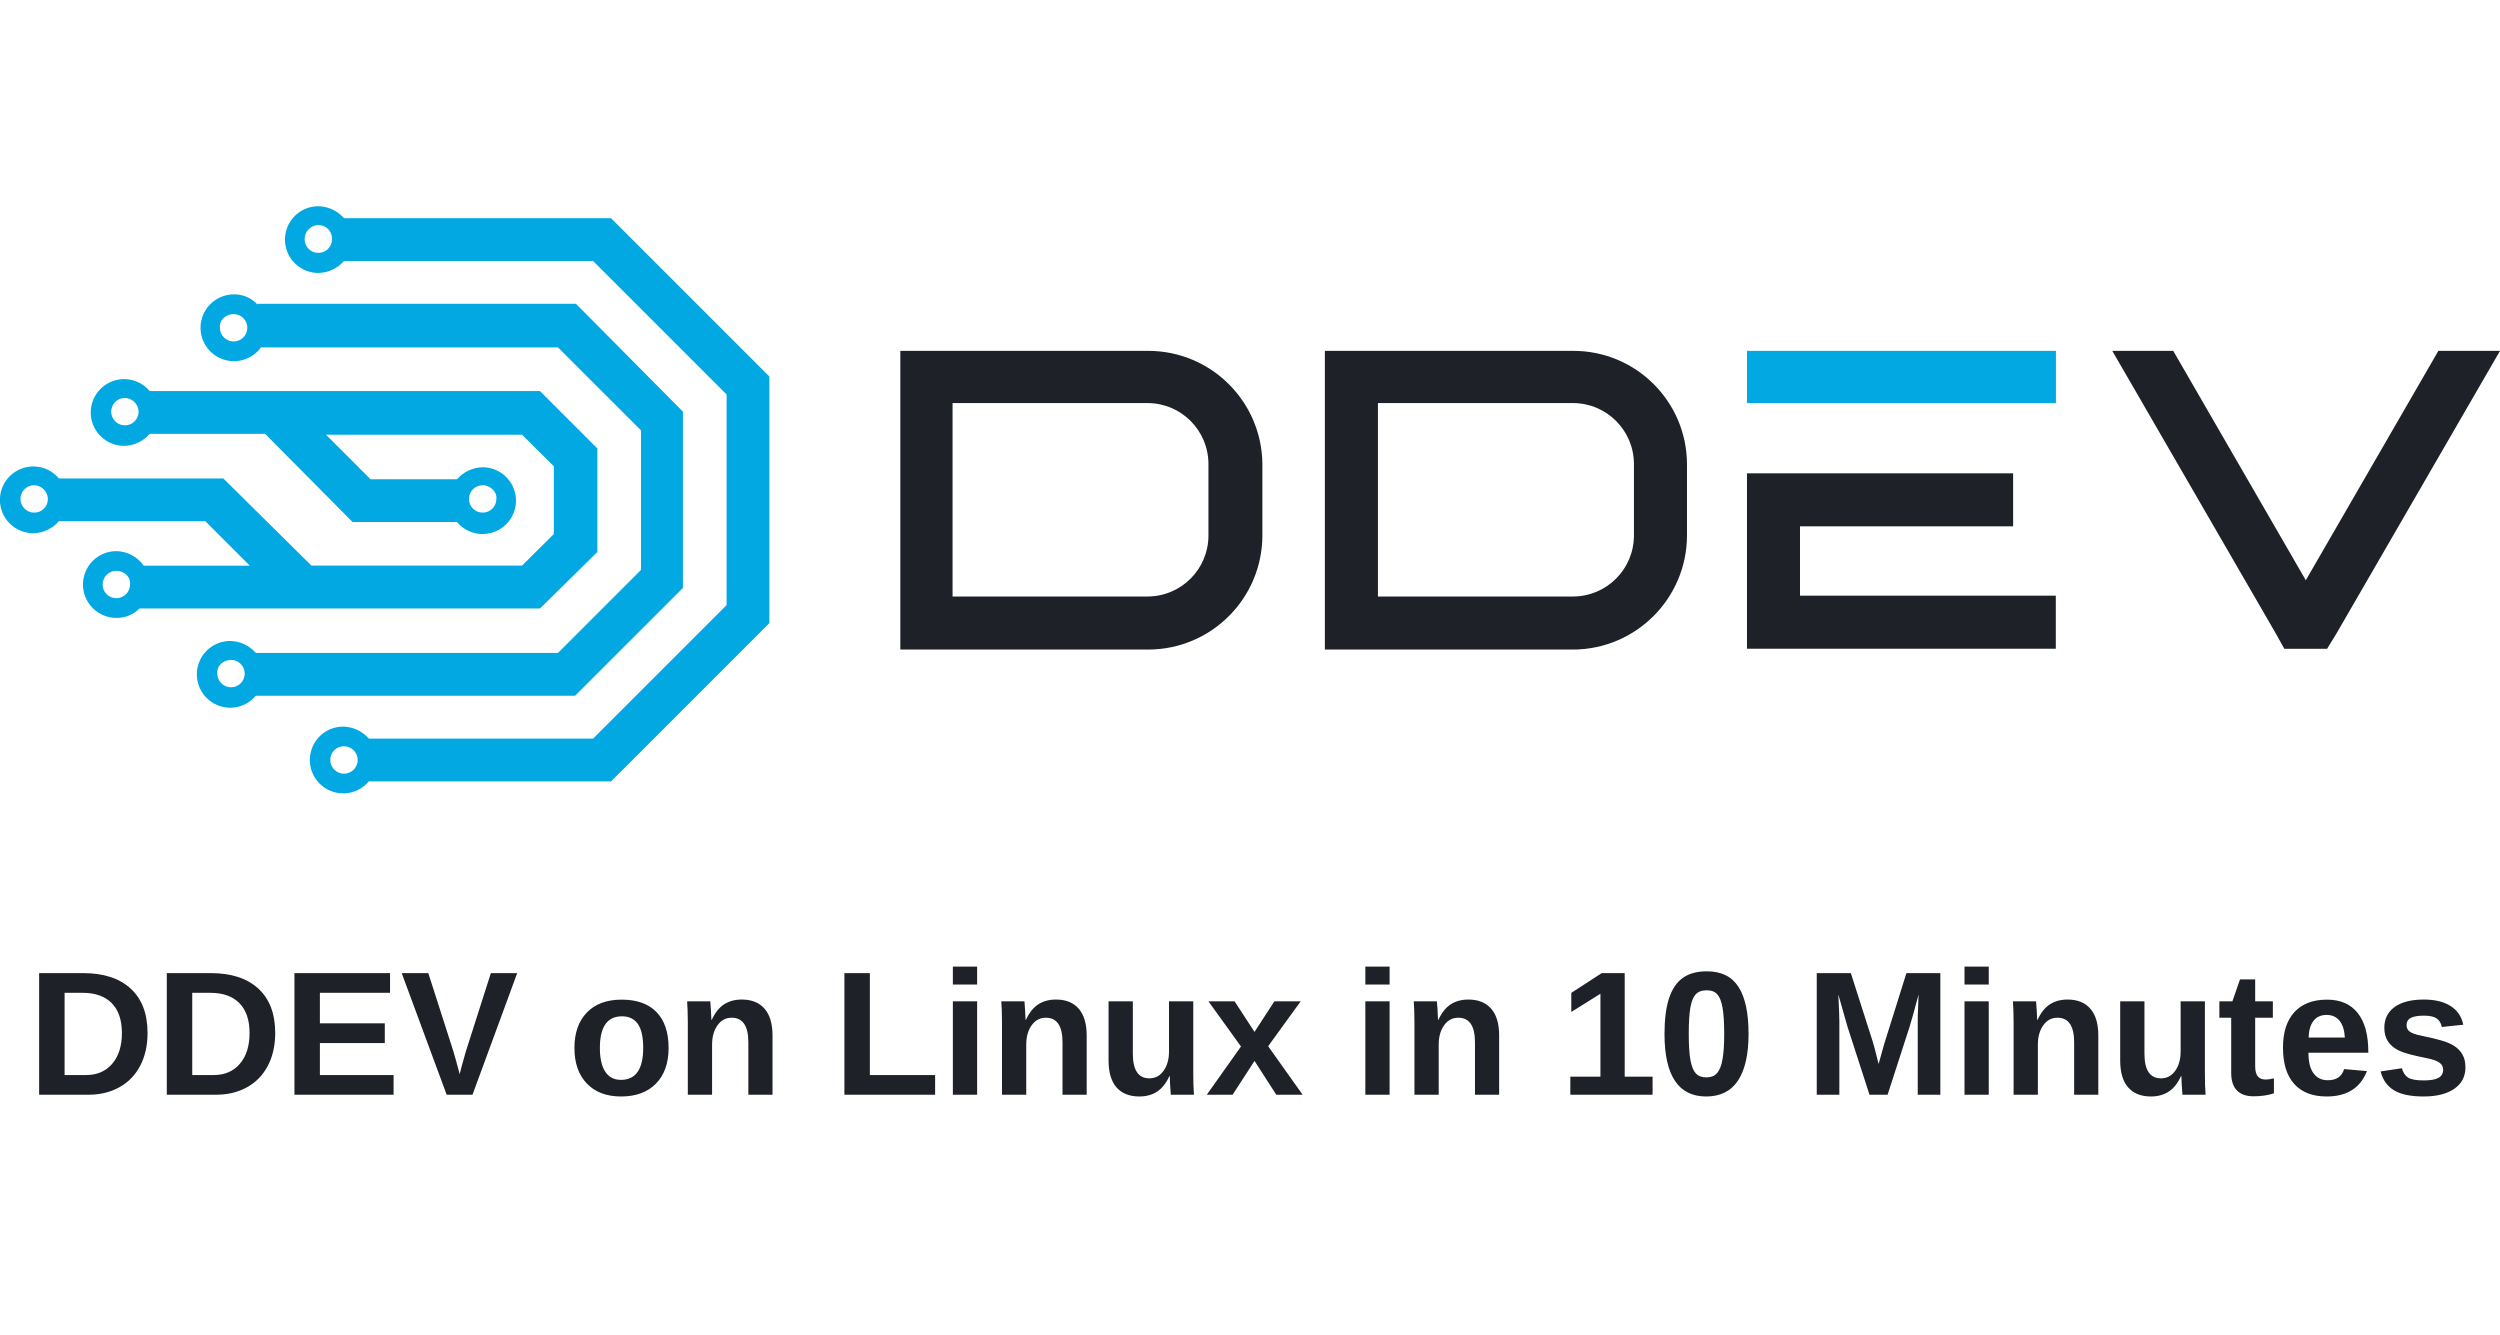
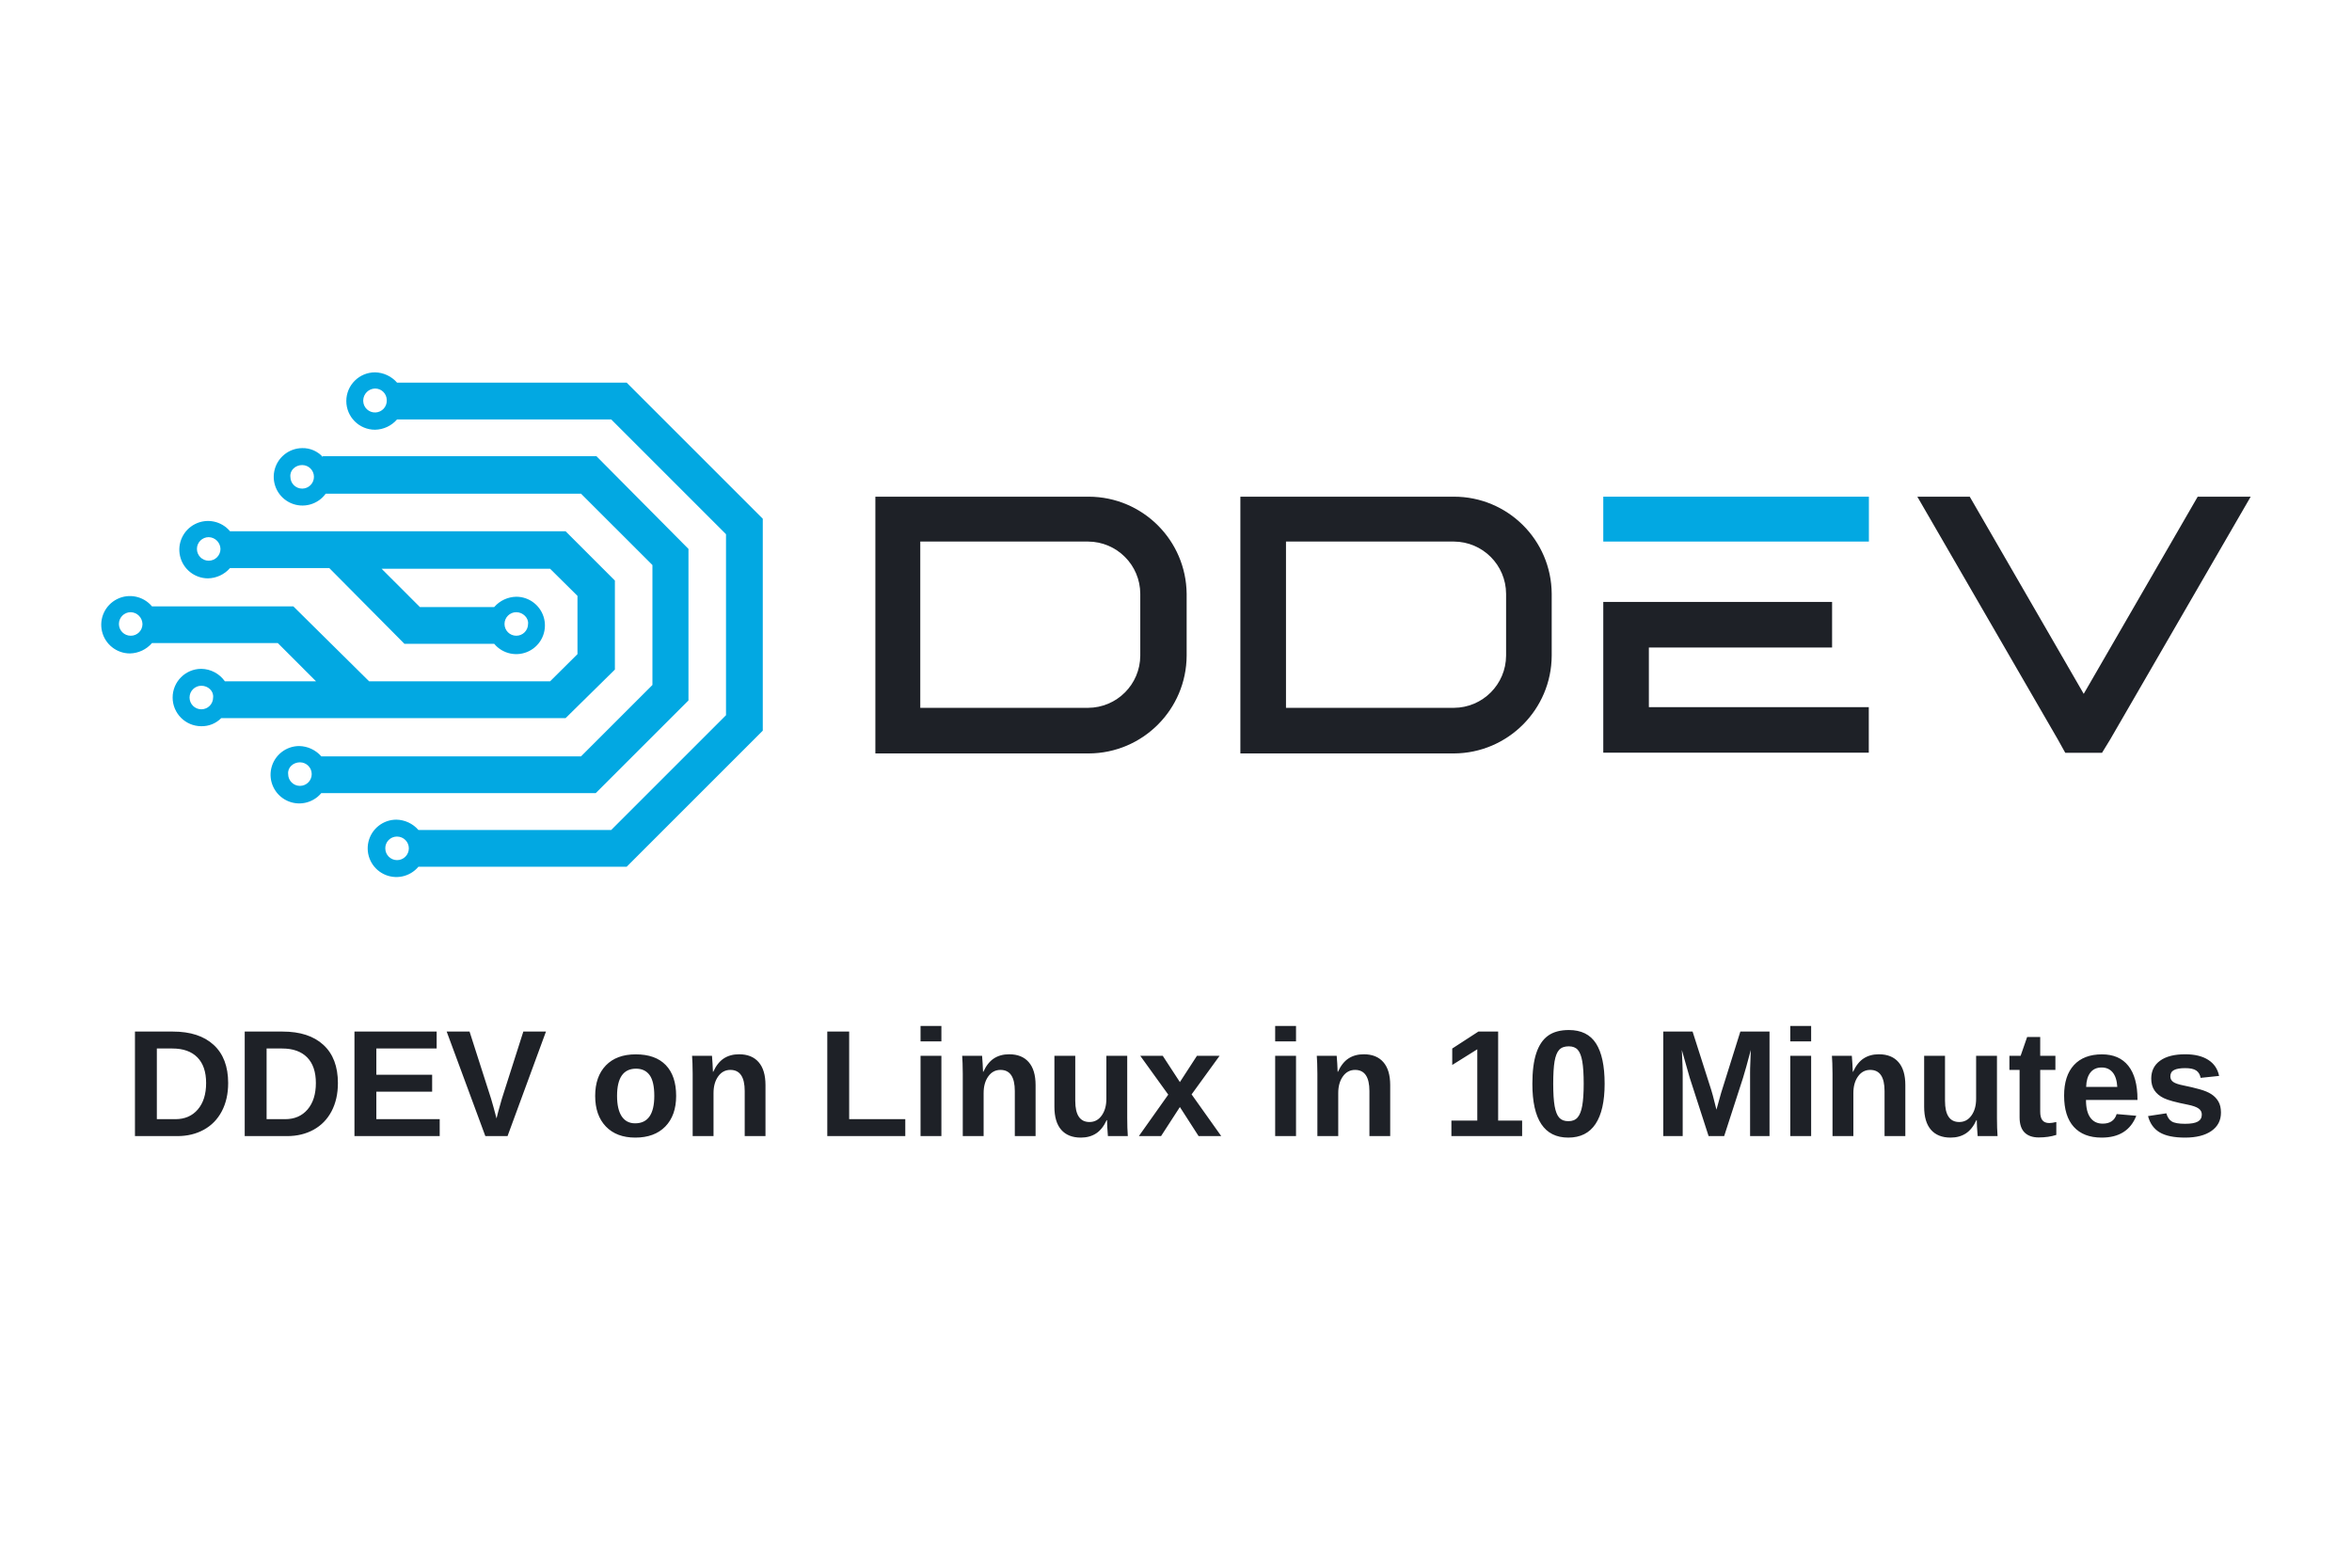
- <svg xmlns="http://www.w3.org/2000/svg" viewBox="0 -70 848.61 453">
+ <svg xmlns="http://www.w3.org/2000/svg" width="928.61" height="619.07" viewBox="-40 -147.04 928.61 619.07">
  <defs>
    <style>
      .cls-1{fill:#02a8e2;}
      .cls-1,.cls-2{fill-rule:evenodd;}
      .cls-2{fill:#1e2127;}
      .cls-3{
      fill:#1e2127;
      font-family:Arial,sans-serif;
      font-size:60px;
      font-weight:600;
      text-anchor:middle;
      dominant-baseline:hanging;
      }
    </style>
  </defs>
  <g id="logo">
    <g id="Ebene_2" data-name="Ebene 2">
      <g id="Ebene_1-2" data-name="Ebene 1">
        <g id="Ebene_2-2" data-name="Ebene 2">
          <g id="Ebene_1-2-2" data-name="Ebene 1-2">
            <path class="cls-1" d="M116.77,18.59h84.55l45.32,45.33v71.47l-45.32,45.32H125.2a11.84,11.84,0,0,0-8.72-4.07,11.33,11.33,0,1,0,8.72,18.59h82.22l53.74-53.74V57.81L207.42,4.07H116.77A11.82,11.82,0,0,0,108.06,0a11.33,11.33,0,0,0,0,22.66A11.82,11.82,0,0,0,116.77,18.59Zm-8.71-12.2a4.59,4.59,0,0,1,4.64,4.54V11a4.65,4.65,0,0,1-9.29.43,3.09,3.09,0,0,1,0-.43A4.78,4.78,0,0,1,108.06,6.39Zm8.71,176.93a4.65,4.65,0,1,1-4.65,4.65h0a4.58,4.58,0,0,1,4.53-4.65Z" />
            <path class="cls-1" d="M195.5,33.12H87.43v.29a10.58,10.58,0,0,0-8.14-3.49,11.34,11.34,0,1,0,9.3,18H189.4L217.59,76.1v47.35L189.4,151.64H86.85a11.84,11.84,0,0,0-8.72-4.07,11.33,11.33,0,1,0,8.72,18.59H195.21l36.61-36.6V69.73ZM79.29,36.61a4.65,4.65,0,1,1-4.64,4.66v0C74.36,38.64,76.68,36.61,79.29,36.61ZM78.42,154a4.65,4.65,0,1,1-4.65,4.65h0C73.48,156,75.81,154,78.42,154Z" />
            <path class="cls-1" d="M178.65,136.55H47.34a10.75,10.75,0,0,1-7.85,3.19,11.33,11.33,0,1,1,0-22.66,11.59,11.59,0,0,1,9.3,4.94h36l-15.1-15.11H20A11.82,11.82,0,0,1,11.31,111,11.33,11.33,0,1,1,20,92.41H75.81L105.73,122H177.2L188,111.27v-23L177.2,77.57H110.67l15.11,15.11h29.34a11.84,11.84,0,0,1,8.72-4.07,11.33,11.33,0,1,1-8.72,18.59H119.68L90,77.28H50.82a11.85,11.85,0,0,1-8.71,4.07,11.33,11.33,0,1,1,8.71-18.6H183.3l19.47,19.47v35.15L183.3,136.55ZM163.84,94.71a4.65,4.65,0,1,0,4.65,4.65h0C168.78,97,166.45,94.71,163.84,94.71ZM42.4,65.08a4.65,4.65,0,1,0,4.65,4.65A4.78,4.78,0,0,0,42.4,65.08Zm-2.91,58.68a4.65,4.65,0,1,0,4.65,4.65C44.43,125.8,42.11,123.76,39.49,123.76ZM11.6,94.71a4.65,4.65,0,1,0,0,9.3,4.6,4.6,0,0,0,4.65-4.53v-.12A4.78,4.78,0,0,0,11.6,94.71Z" />
            <path class="cls-2" d="M323.34,66.82h66.24A20.7,20.7,0,0,1,410.2,87.45v24.4a20.7,20.7,0,0,1-20.62,20.63H323.34ZM389.87,49.1H305.61V150.49h84.26a38.81,38.81,0,0,0,38.64-38.64V87.45A38.75,38.75,0,0,0,389.87,49.1ZM593,90.64V150.2H697.83v-18H611V108.66h72.34v-18H593ZM467.73,66.82H534a20.71,20.71,0,0,1,20.63,20.63v24.4A20.71,20.71,0,0,1,534,132.48H467.73ZM534,49.1H449.72V150.49H534a38.81,38.81,0,0,0,38.64-38.64V87.45A38.57,38.57,0,0,0,534,49.1Zm183,0L772.49,145l2.91,5.23h14.52l3.2-5.23,55.49-95.9H827.69l-45,77.86-45-77.86Z" />
            <path class="cls-1" d="M611,66.82h86.87V49.1H593V66.82Z" />
          </g>
        </g>
      </g>
    </g>
  </g>
  <text class="cls-3" x="424.305" y="260">DDEV on Linux in 10 Minutes</text>
</svg>
